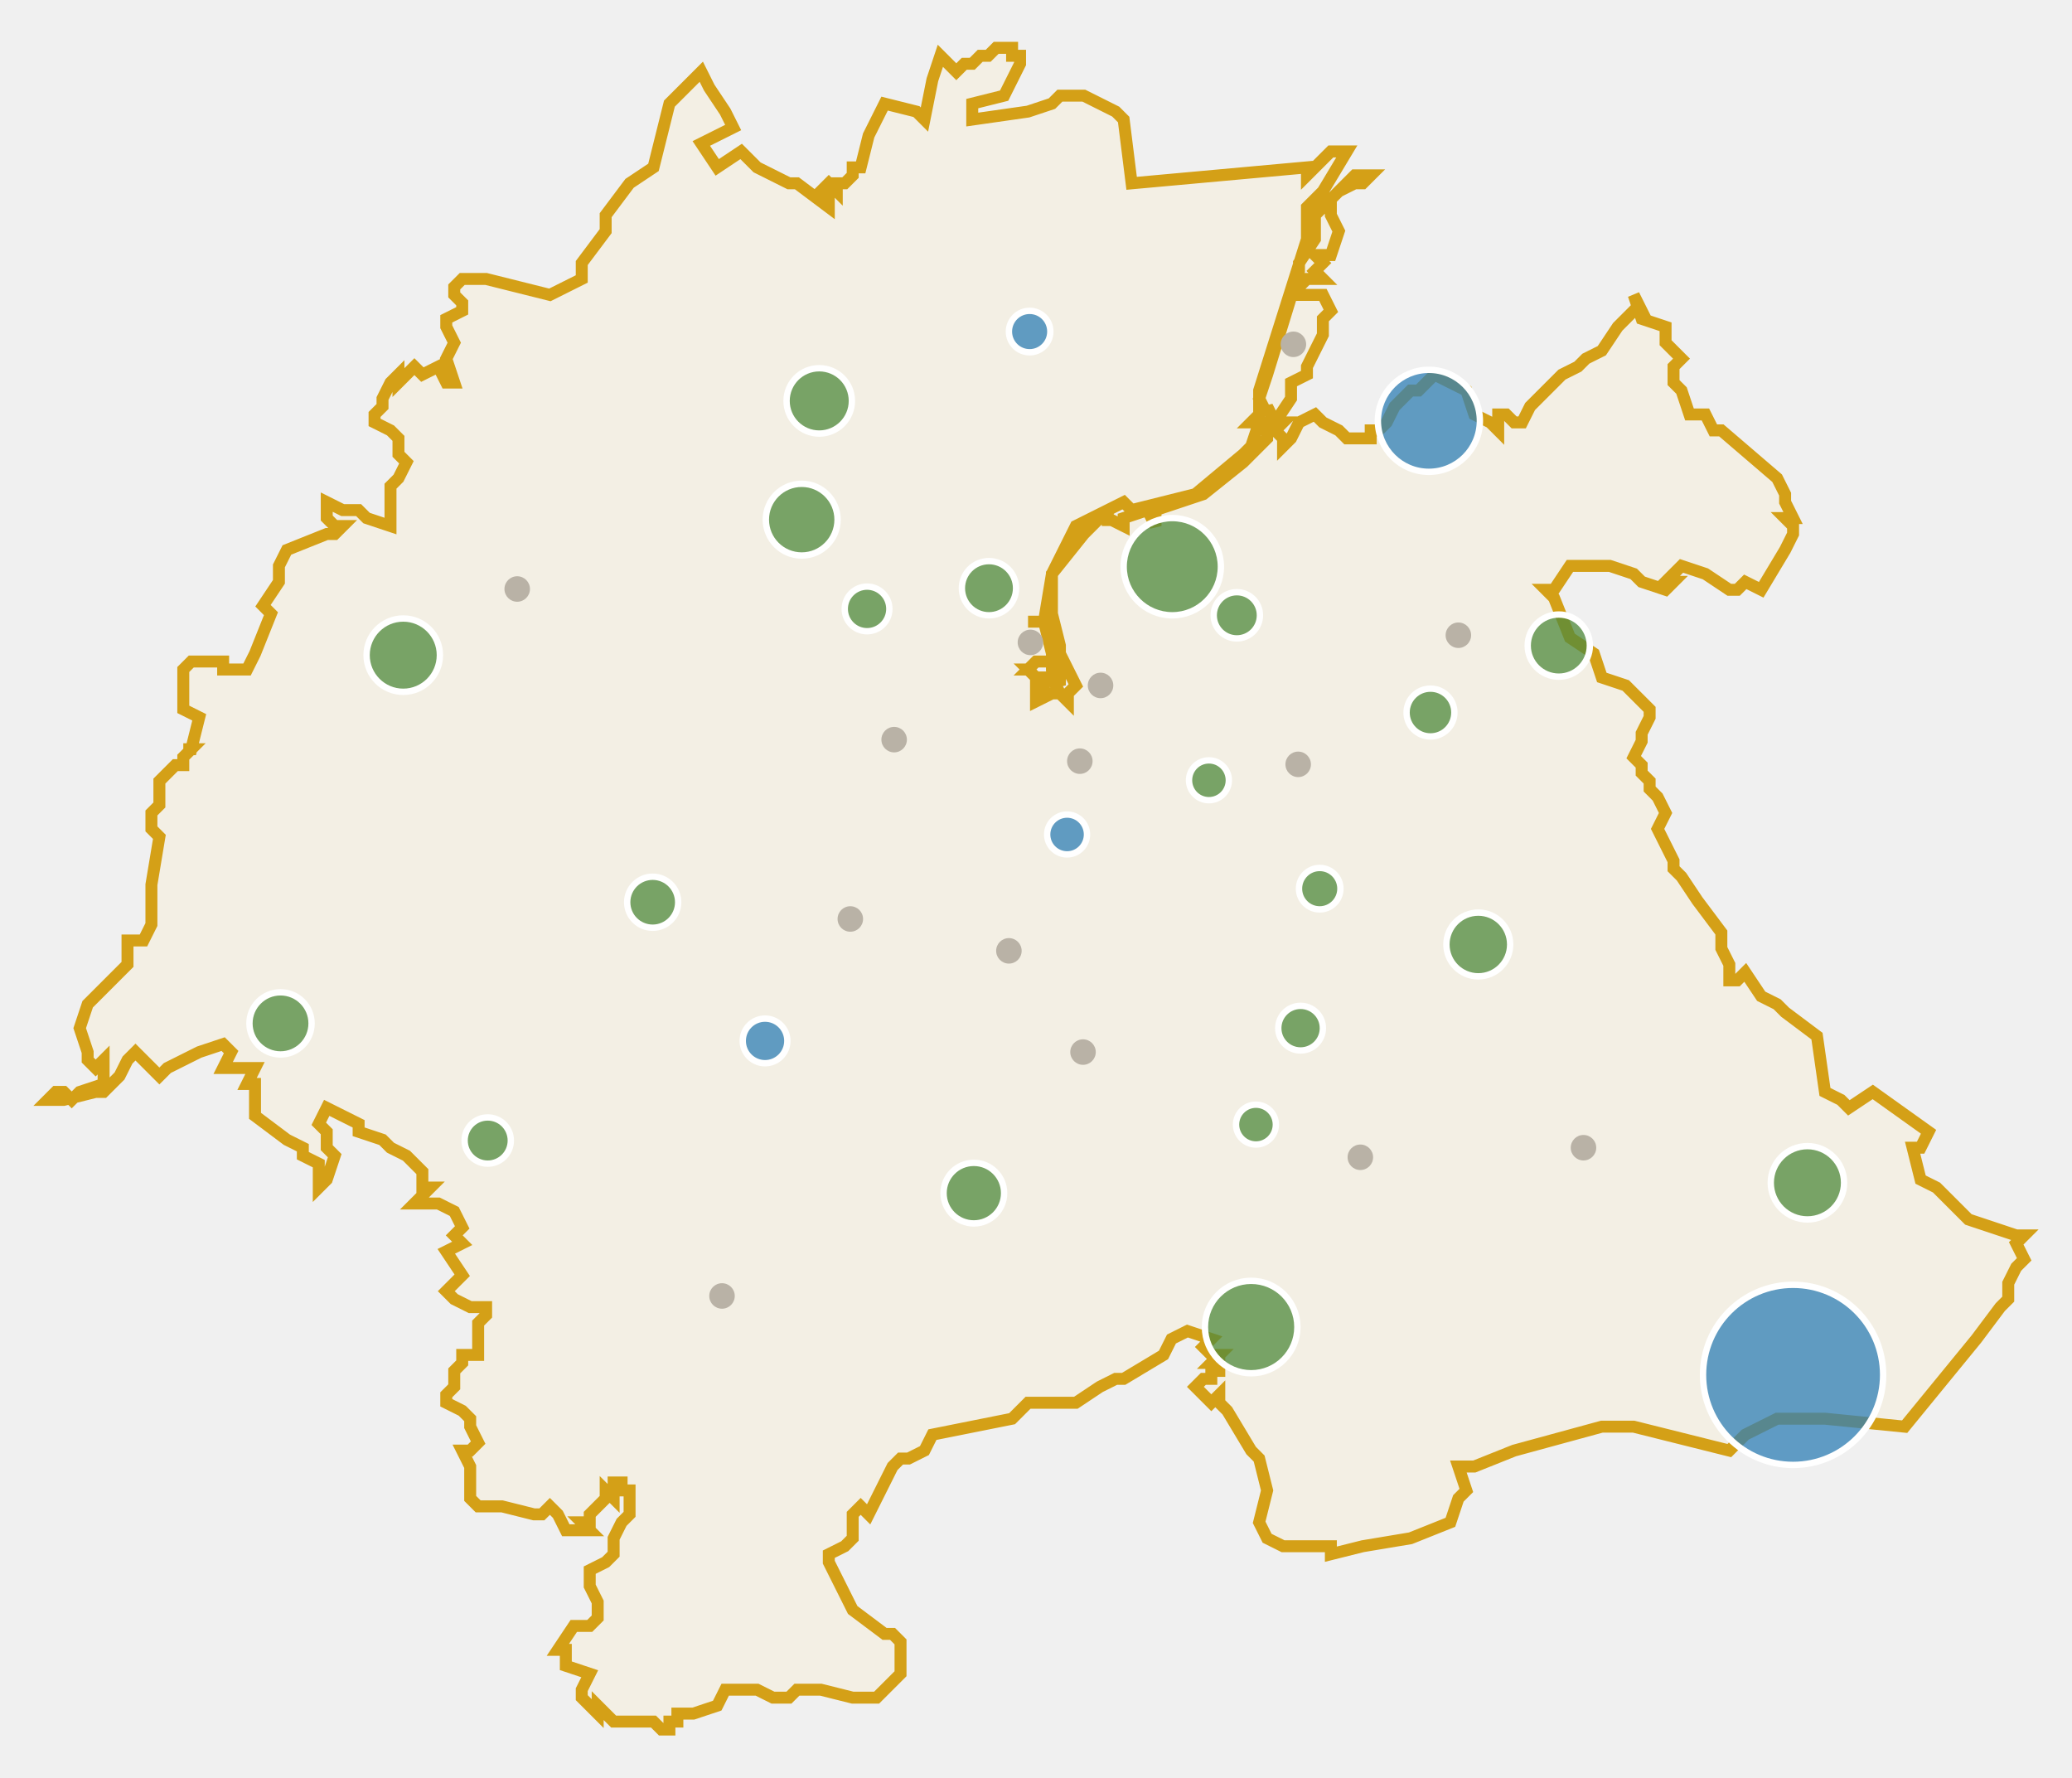
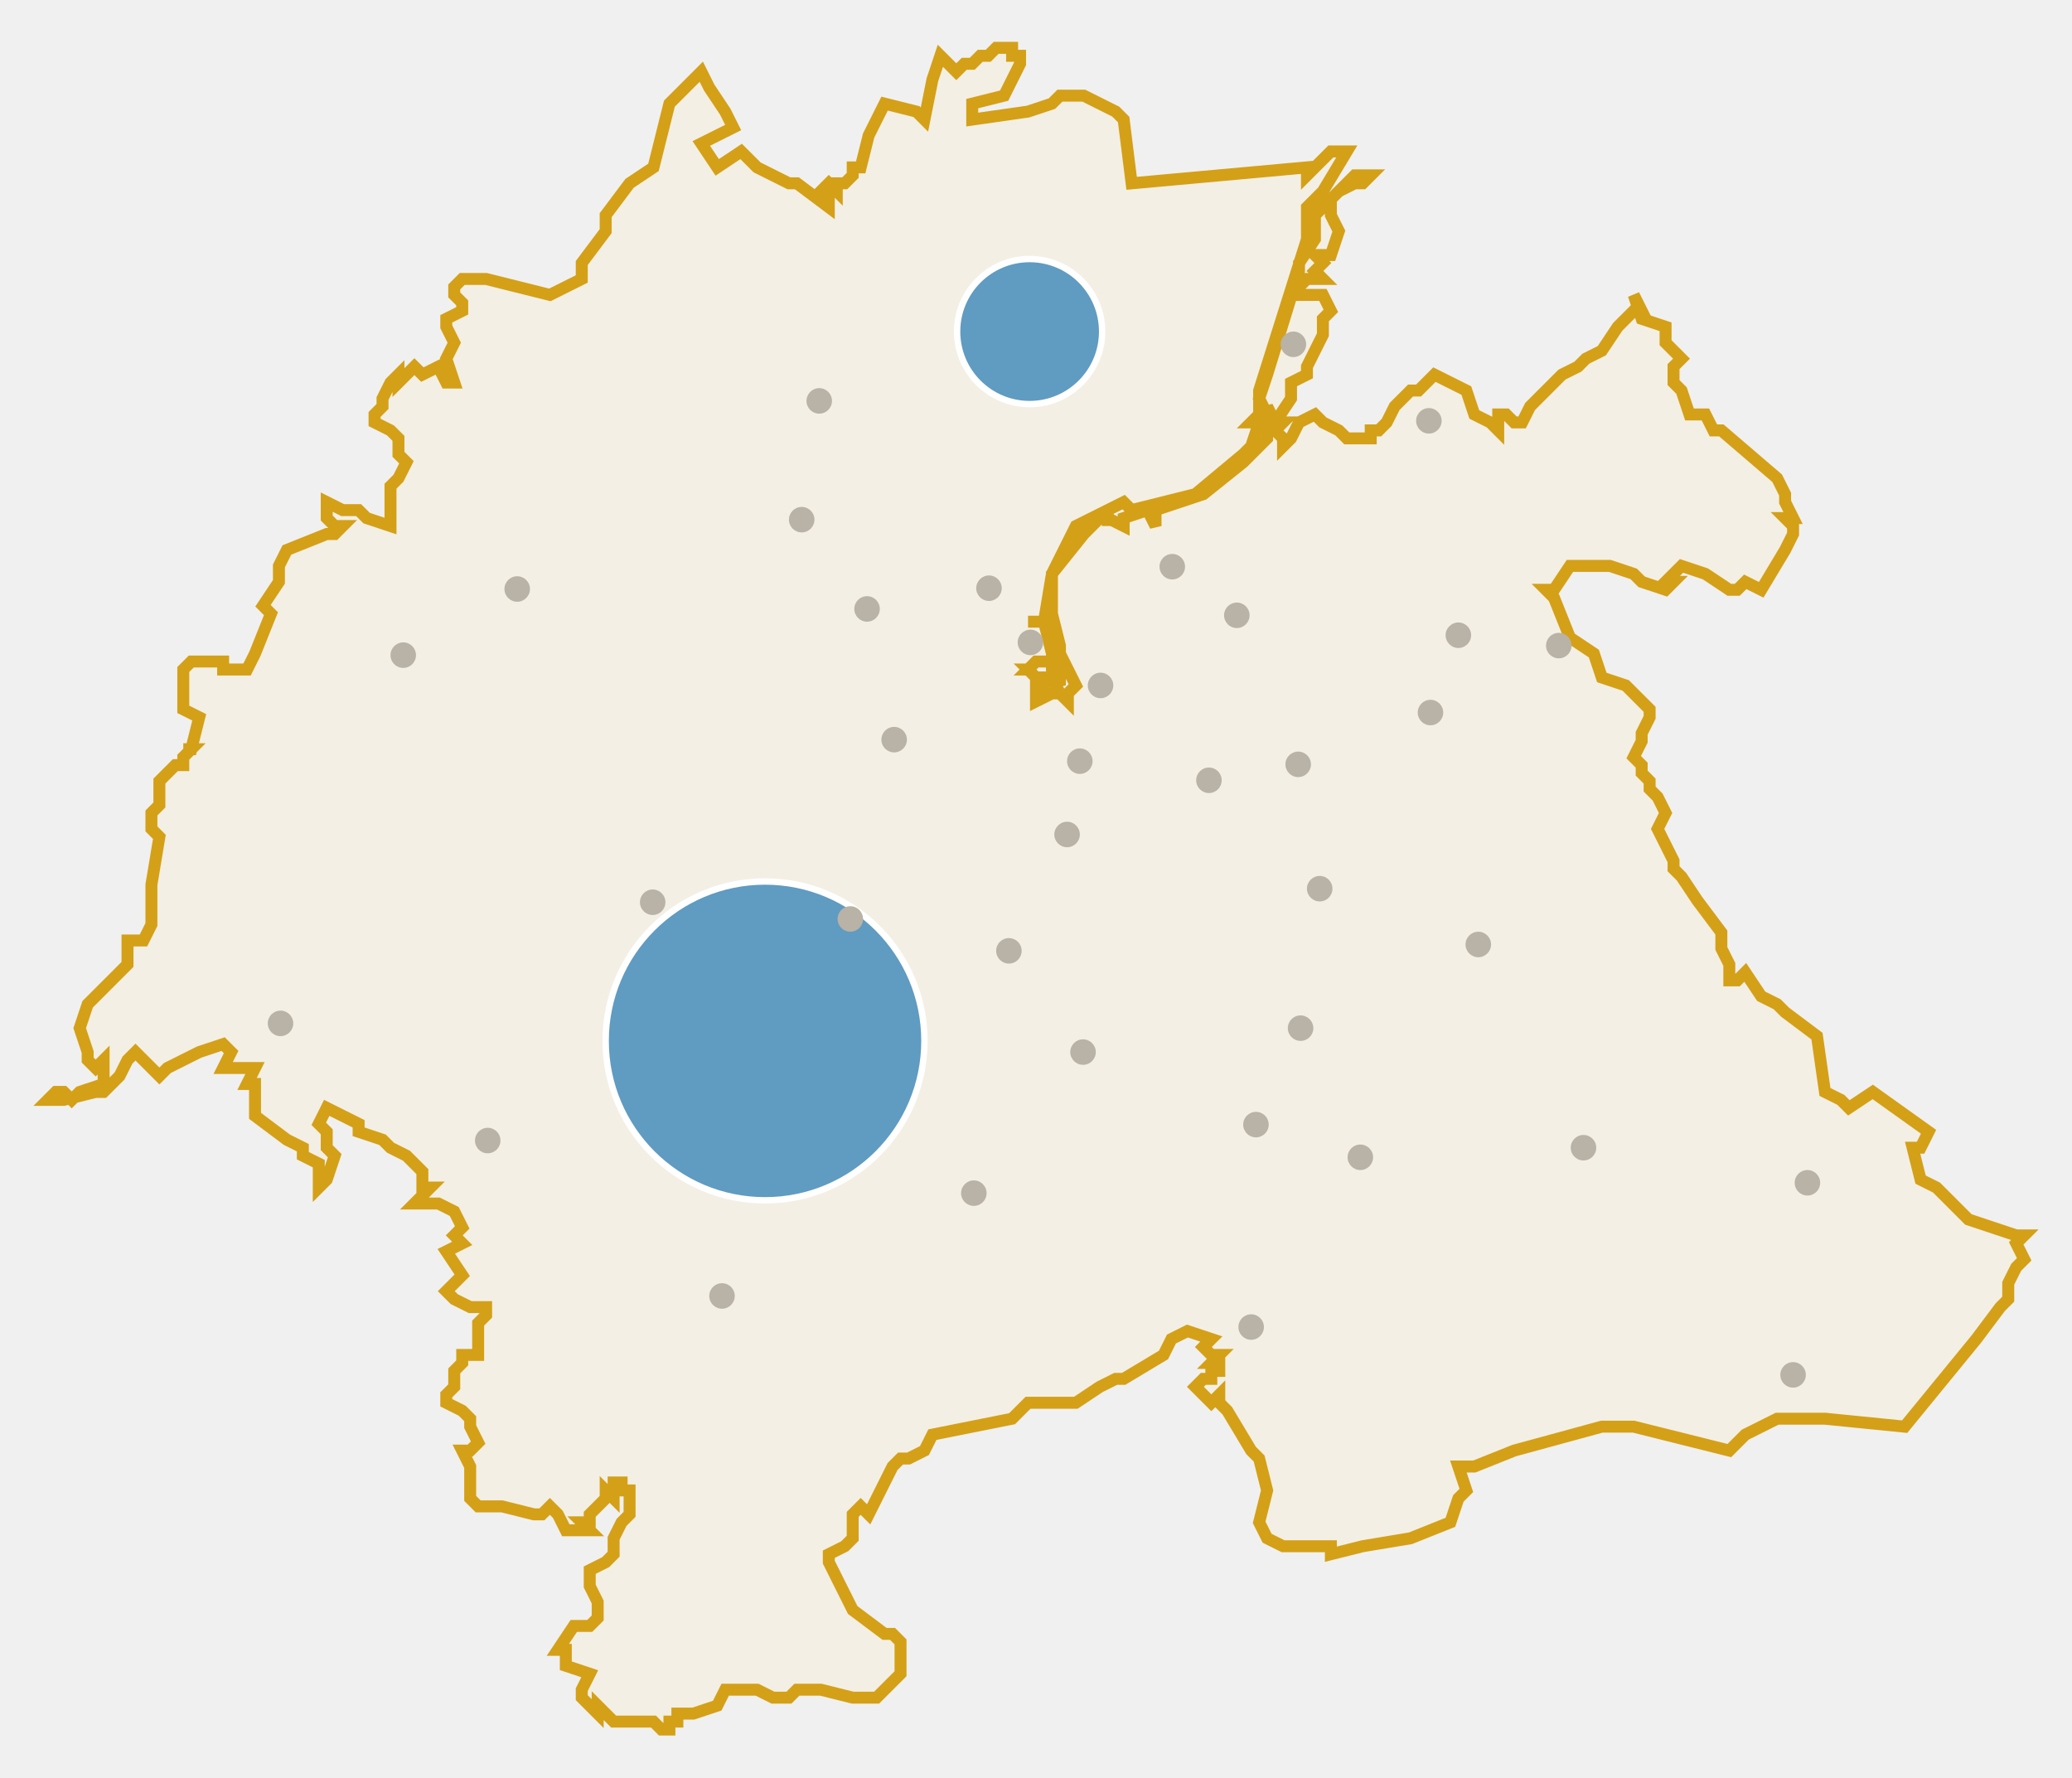
<svg xmlns="http://www.w3.org/2000/svg" viewBox="0 0 260 223" width="260" height="223">
  <path d="M54,149L52,151L55,151L57,152L58,154L57,155L58,156L56,157L58,160L56,162L57,163L59,164L61,164L61,165L60,166L60,170L59,170L58,170L58,171L57,172L57,174L56,175L56,176L58,177L59,178L59,179L60,181L59,182L58,182L59,184L59,188L60,189L61,189L63,189L67,190L68,190L69,189L70,190L71,192L73,192L74,192L73,191L74,191L74,190L75,189L76,188L76,187L77,188L77,187L77,186L78,186L78,187L79,187L79,190L78,191L77,193L77,195L76,196L74,197L74,199L75,201L75,203L74,204L72,204L70,207L71,207L71,209L74,210L73,212L73,213L75,215L75,214L77,216L79,216L82,216L83,217L84,217L84,216L85,216L85,215L86,215L87,215L90,214L91,212L92,212L95,212L97,213L99,213L100,212L103,212L107,213L110,213L112,211L113,210L113,208L113,207L113,206L112,205L111,205L107,202L105,198L104,196L104,195L106,194L107,193L107,192L107,190L108,189L109,190L112,184L113,183L114,183L116,182L117,180L122,179L127,178L129,176L131,176L133,176L135,176L138,174L140,173L141,173L146,170L147,168L149,167L152,168L151,169L152,170L153,170L152,171L153,171L153,172L152,172L152,173L152,172L152,173L151,173L150,174L152,176L153,175L153,176L154,177L157,182L158,183L159,187L158,191L159,193L161,194L164,194L165,194L167,194L167,195L171,194L177,193L182,191L183,188L184,187L183,184L185,184L190,182L201,179L204,179L205,179L209,180L217,182L219,180L223,178L229,178L239,179L248,168L251,164L252,163L252,161L253,159L254,158L253,156L254,155L253,155L247,153L245,151L243,149L241,148L240,144L241,144L242,142L235,137L232,139L231,138L229,137L228,130L224,127L223,126L221,125L219,122L218,123L217,123L217,122L217,121L216,119L216,117L213,113L211,110L210,109L210,108L208,104L209,102L208,100L207,99L207,98L206,97L206,96L205,95L206,93L206,92L207,90L207,89L206,88L205,87L204,86L201,85L200,82L197,80L195,75L194,74L195,74L197,71L202,71L205,72L206,73L209,74L210,73L209,73L211,71L214,72L217,74L218,74L219,73L221,74L224,69L225,67L225,66L224,65L225,65L224,63L224,62L223,60L216,54L215,54L214,52L213,52L212,52L211,49L210,48L210,47L210,46L211,45L210,44L209,43L209,41L206,40L205,37L206,39L205,39L204,40L203,41L201,44L199,45L198,46L196,47L192,51L191,53L190,53L189,52L188,52L188,54L187,53L185,52L184,49L182,48L180,47L179,48L178,49L177,49L176,50L175,51L174,53L173,54L172,54L172,55L170,55L169,55L168,54L166,53L165,52L163,53L162,55L161,56L161,55L160,54L161,53L160,53L162,50L162,48L164,47L164,46L166,42L166,40L167,39L166,37L163,37L163,36L164,35L166,35L165,34L166,33L165,32L166,32L167,32L168,29L167,27L167,25L168,24L170,23L171,23L172,22L171,22L170,22L168,24L165,27L165,30L163,33L163,34L159,47L158,50L159,52L159,51L160,53L159,53L159,54L159,55L156,58L151,62L145,64L145,65L145,66L144,64L141,65L141,66L139,65L139,66L139,65L138,65L136,67L132,72L132,77L133,81L133,82L134,84L135,86L134,87L134,88L134,87L134,88L133,87L132,87L130,88L130,85L129,84L130,84L129,84L130,83L132,83L132,82L131,78L129,78L131,78L132,72L135,66L137,65L139,64L141,63L142,64L150,62L156,57L157,56L158,53L157,53L158,52L158,53L158,49L164,30L164,27L164,26L166,24L169,19L168,19L167,19L164,22L164,21L142,23L141,15L140,14L136,12L133,12L132,13L129,14L122,15L122,13L126,12L128,8L128,7L127,7L127,6L126,6L125,6L124,7L123,7L122,8L121,8L120,9L118,7L117,10L116,15L115,14L111,13L110,15L109,17L108,21L107,21L107,22L106,23L105,23L105,24L104,23L103,24L104,25L104,26L100,23L99,23L95,21L93,19L90,21L88,18L92,16L91,14L89,11L88,9L86,11L84,13L82,21L79,23L76,27L76,29L73,33L73,35L71,36L69,37L65,36L61,35L58,35L57,36L57,37L58,38L58,39L56,40L56,41L57,43L56,45L57,48L56,48L55,46L53,47L52,46L50,48L50,47L49,48L48,50L48,51L47,52L47,53L49,54L50,55L50,57L51,58L50,60L49,61L49,65L49,66L46,65L45,64L43,64L41,63L41,65L42,66L43,66L42,67L41,67L36,69L35,71L35,73L33,76L34,77L32,82L31,84L30,84L29,84L28,84L28,83L27,83L26,83L25,83L24,83L23,84L23,86L23,89L25,90L24,94L23,94L24,94L23,95L23,96L22,96L21,97L20,98L20,101L19,102L19,103L19,104L20,105L19,111L19,113L19,114L19,115L19,116L18,118L16,118L16,121L14,123L13,124L11,126L10,129L11,132L11,133L12,134L13,133L13,134L13,136L10,137L9,138L8,137L7,137L6,138L8,138L12,137L13,137L14,136L15,135L16,133L17,132L19,134L20,135L21,134L23,133L25,132L28,131L29,132L28,134L32,134L31,136L32,136L32,137L32,140L36,143L38,144L38,145L40,146L40,149L41,148L42,145L41,144L41,142L40,141L41,139L45,141L45,142L48,143L49,144L51,145L52,146L53,147L53,149L54,149ZM133,87L132,85L131,85L131,87L133,87ZM133,85L133,83L132,83L132,84L133,86L133,85Z" fill="#f3efe4" stroke="#d4a017" stroke-width="1.5" fill-rule="evenodd" />
  <circle cx="135.5" cy="95.5" r="1.6" fill="#b9b2a6" />
-   <circle cx="133.9" cy="104.7" r="2.5" fill="#2f7fb5" fill-opacity="0.75" stroke="#fff" stroke-width="0.8" />
+   <circle cx="133.9" cy="104.7" r="1.6" fill="#b9b2a6" />
  <circle cx="112.2" cy="92.8" r="1.6" fill="#b9b2a6" />
-   <circle cx="151.7" cy="97.9" r="2.5" fill="#4f8a3c" fill-opacity="0.75" stroke="#fff" stroke-width="0.8" />
+   <circle cx="151.7" cy="97.9" r="1.6" fill="#b9b2a6" />
  <circle cx="129.3" cy="80.6" r="1.6" fill="#b9b2a6" />
  <circle cx="138.1" cy="86" r="1.6" fill="#b9b2a6" />
-   <circle cx="124.1" cy="73.8" r="3.4" fill="#4f8a3c" fill-opacity="0.75" stroke="#fff" stroke-width="0.8" />
-   <circle cx="108.8" cy="76.4" r="2.8" fill="#4f8a3c" fill-opacity="0.75" stroke="#fff" stroke-width="0.8" />
-   <circle cx="100.6" cy="65.2" r="4.5" fill="#4f8a3c" fill-opacity="0.75" stroke="#fff" stroke-width="0.8" />
-   <circle cx="102.8" cy="50.3" r="4.1" fill="#4f8a3c" fill-opacity="0.75" stroke="#fff" stroke-width="0.8" />
-   <circle cx="129.2" cy="41.6" r="2.6" fill="#2f7fb5" fill-opacity="0.75" stroke="#fff" stroke-width="0.8" />
+   <circle cx="124.1" cy="73.8" r="1.6" fill="#b9b2a6" />
+   <circle cx="108.8" cy="76.4" r="1.6" fill="#b9b2a6" />
+   <circle cx="100.6" cy="65.2" r="1.6" fill="#b9b2a6" />
+   <circle cx="102.8" cy="50.3" r="1.6" fill="#b9b2a6" />
+   <circle cx="129.2" cy="41.6" r="9.1" fill="#2f7fb5" fill-opacity="0.75" stroke="#fff" stroke-width="0.8" />
  <circle cx="162.3" cy="43.2" r="1.6" fill="#b9b2a6" />
-   <circle cx="147.1" cy="71.1" r="6.1" fill="#4f8a3c" fill-opacity="0.75" stroke="#fff" stroke-width="0.8" />
-   <circle cx="155.2" cy="77.2" r="2.9" fill="#4f8a3c" fill-opacity="0.75" stroke="#fff" stroke-width="0.8" />
-   <circle cx="179.3" cy="52.8" r="6.4" fill="#2f7fb5" fill-opacity="0.75" stroke="#fff" stroke-width="0.8" />
+   <circle cx="147.1" cy="71.1" r="1.6" fill="#b9b2a6" />
+   <circle cx="155.2" cy="77.2" r="1.6" fill="#b9b2a6" />
+   <circle cx="179.3" cy="52.8" r="1.6" fill="#b9b2a6" />
  <circle cx="183" cy="79.7" r="1.6" fill="#b9b2a6" />
-   <circle cx="179.5" cy="89.4" r="3.0" fill="#4f8a3c" fill-opacity="0.75" stroke="#fff" stroke-width="0.8" />
-   <circle cx="195.6" cy="81" r="3.9" fill="#4f8a3c" fill-opacity="0.75" stroke="#fff" stroke-width="0.8" />
+   <circle cx="179.5" cy="89.4" r="1.6" fill="#b9b2a6" />
+   <circle cx="195.6" cy="81" r="1.6" fill="#b9b2a6" />
  <circle cx="162.9" cy="95.9" r="1.6" fill="#b9b2a6" />
-   <circle cx="165.6" cy="111.5" r="2.6" fill="#4f8a3c" fill-opacity="0.75" stroke="#fff" stroke-width="0.8" />
+   <circle cx="165.6" cy="111.5" r="1.6" fill="#b9b2a6" />
  <circle cx="170.7" cy="145.2" r="1.6" fill="#b9b2a6" />
-   <circle cx="163.2" cy="129" r="2.8" fill="#4f8a3c" fill-opacity="0.75" stroke="#fff" stroke-width="0.8" />
-   <circle cx="185.5" cy="118.5" r="4.0" fill="#4f8a3c" fill-opacity="0.75" stroke="#fff" stroke-width="0.8" />
+   <circle cx="163.2" cy="129" r="1.6" fill="#b9b2a6" />
+   <circle cx="185.5" cy="118.5" r="1.6" fill="#b9b2a6" />
  <circle cx="198.7" cy="144" r="1.6" fill="#b9b2a6" />
-   <circle cx="226.8" cy="148.4" r="4.6" fill="#4f8a3c" fill-opacity="0.75" stroke="#fff" stroke-width="0.8" />
-   <circle cx="225" cy="172.5" r="11.3" fill="#2f7fb5" fill-opacity="0.75" stroke="#fff" stroke-width="0.8" />
-   <circle cx="157" cy="166.5" r="5.8" fill="#4f8a3c" fill-opacity="0.75" stroke="#fff" stroke-width="0.8" />
+   <circle cx="226.8" cy="148.4" r="1.6" fill="#b9b2a6" />
+   <circle cx="225" cy="172.5" r="1.6" fill="#b9b2a6" />
+   <circle cx="157" cy="166.5" r="1.6" fill="#b9b2a6" />
  <circle cx="135.9" cy="132" r="1.6" fill="#b9b2a6" />
-   <circle cx="157.6" cy="141.1" r="2.5" fill="#4f8a3c" fill-opacity="0.75" stroke="#fff" stroke-width="0.8" />
-   <circle cx="122.2" cy="149.7" r="3.8" fill="#4f8a3c" fill-opacity="0.75" stroke="#fff" stroke-width="0.8" />
+   <circle cx="157.6" cy="141.1" r="1.6" fill="#b9b2a6" />
+   <circle cx="122.2" cy="149.7" r="1.6" fill="#b9b2a6" />
  <circle cx="90.6" cy="162.6" r="1.6" fill="#b9b2a6" />
  <circle cx="126.6" cy="119.3" r="1.6" fill="#b9b2a6" />
-   <circle cx="96" cy="130.6" r="2.8" fill="#2f7fb5" fill-opacity="0.75" stroke="#fff" stroke-width="0.8" />
+   <circle cx="96" cy="130.6" r="20.0" fill="#2f7fb5" fill-opacity="0.75" stroke="#fff" stroke-width="0.8" />
  <circle cx="106.7" cy="115.3" r="1.6" fill="#b9b2a6" />
-   <circle cx="81.9" cy="113.2" r="3.2" fill="#4f8a3c" fill-opacity="0.75" stroke="#fff" stroke-width="0.8" />
-   <circle cx="35.2" cy="128.4" r="3.9" fill="#4f8a3c" fill-opacity="0.75" stroke="#fff" stroke-width="0.8" />
-   <circle cx="61.2" cy="143.1" r="2.9" fill="#4f8a3c" fill-opacity="0.75" stroke="#fff" stroke-width="0.8" />
-   <circle cx="50.6" cy="82.2" r="4.6" fill="#4f8a3c" fill-opacity="0.75" stroke="#fff" stroke-width="0.8" />
+   <circle cx="81.9" cy="113.2" r="1.6" fill="#b9b2a6" />
+   <circle cx="35.2" cy="128.4" r="1.6" fill="#b9b2a6" />
+   <circle cx="61.2" cy="143.1" r="1.6" fill="#b9b2a6" />
+   <circle cx="50.6" cy="82.2" r="1.6" fill="#b9b2a6" />
  <circle cx="64.9" cy="73.9" r="1.6" fill="#b9b2a6" />
</svg>
